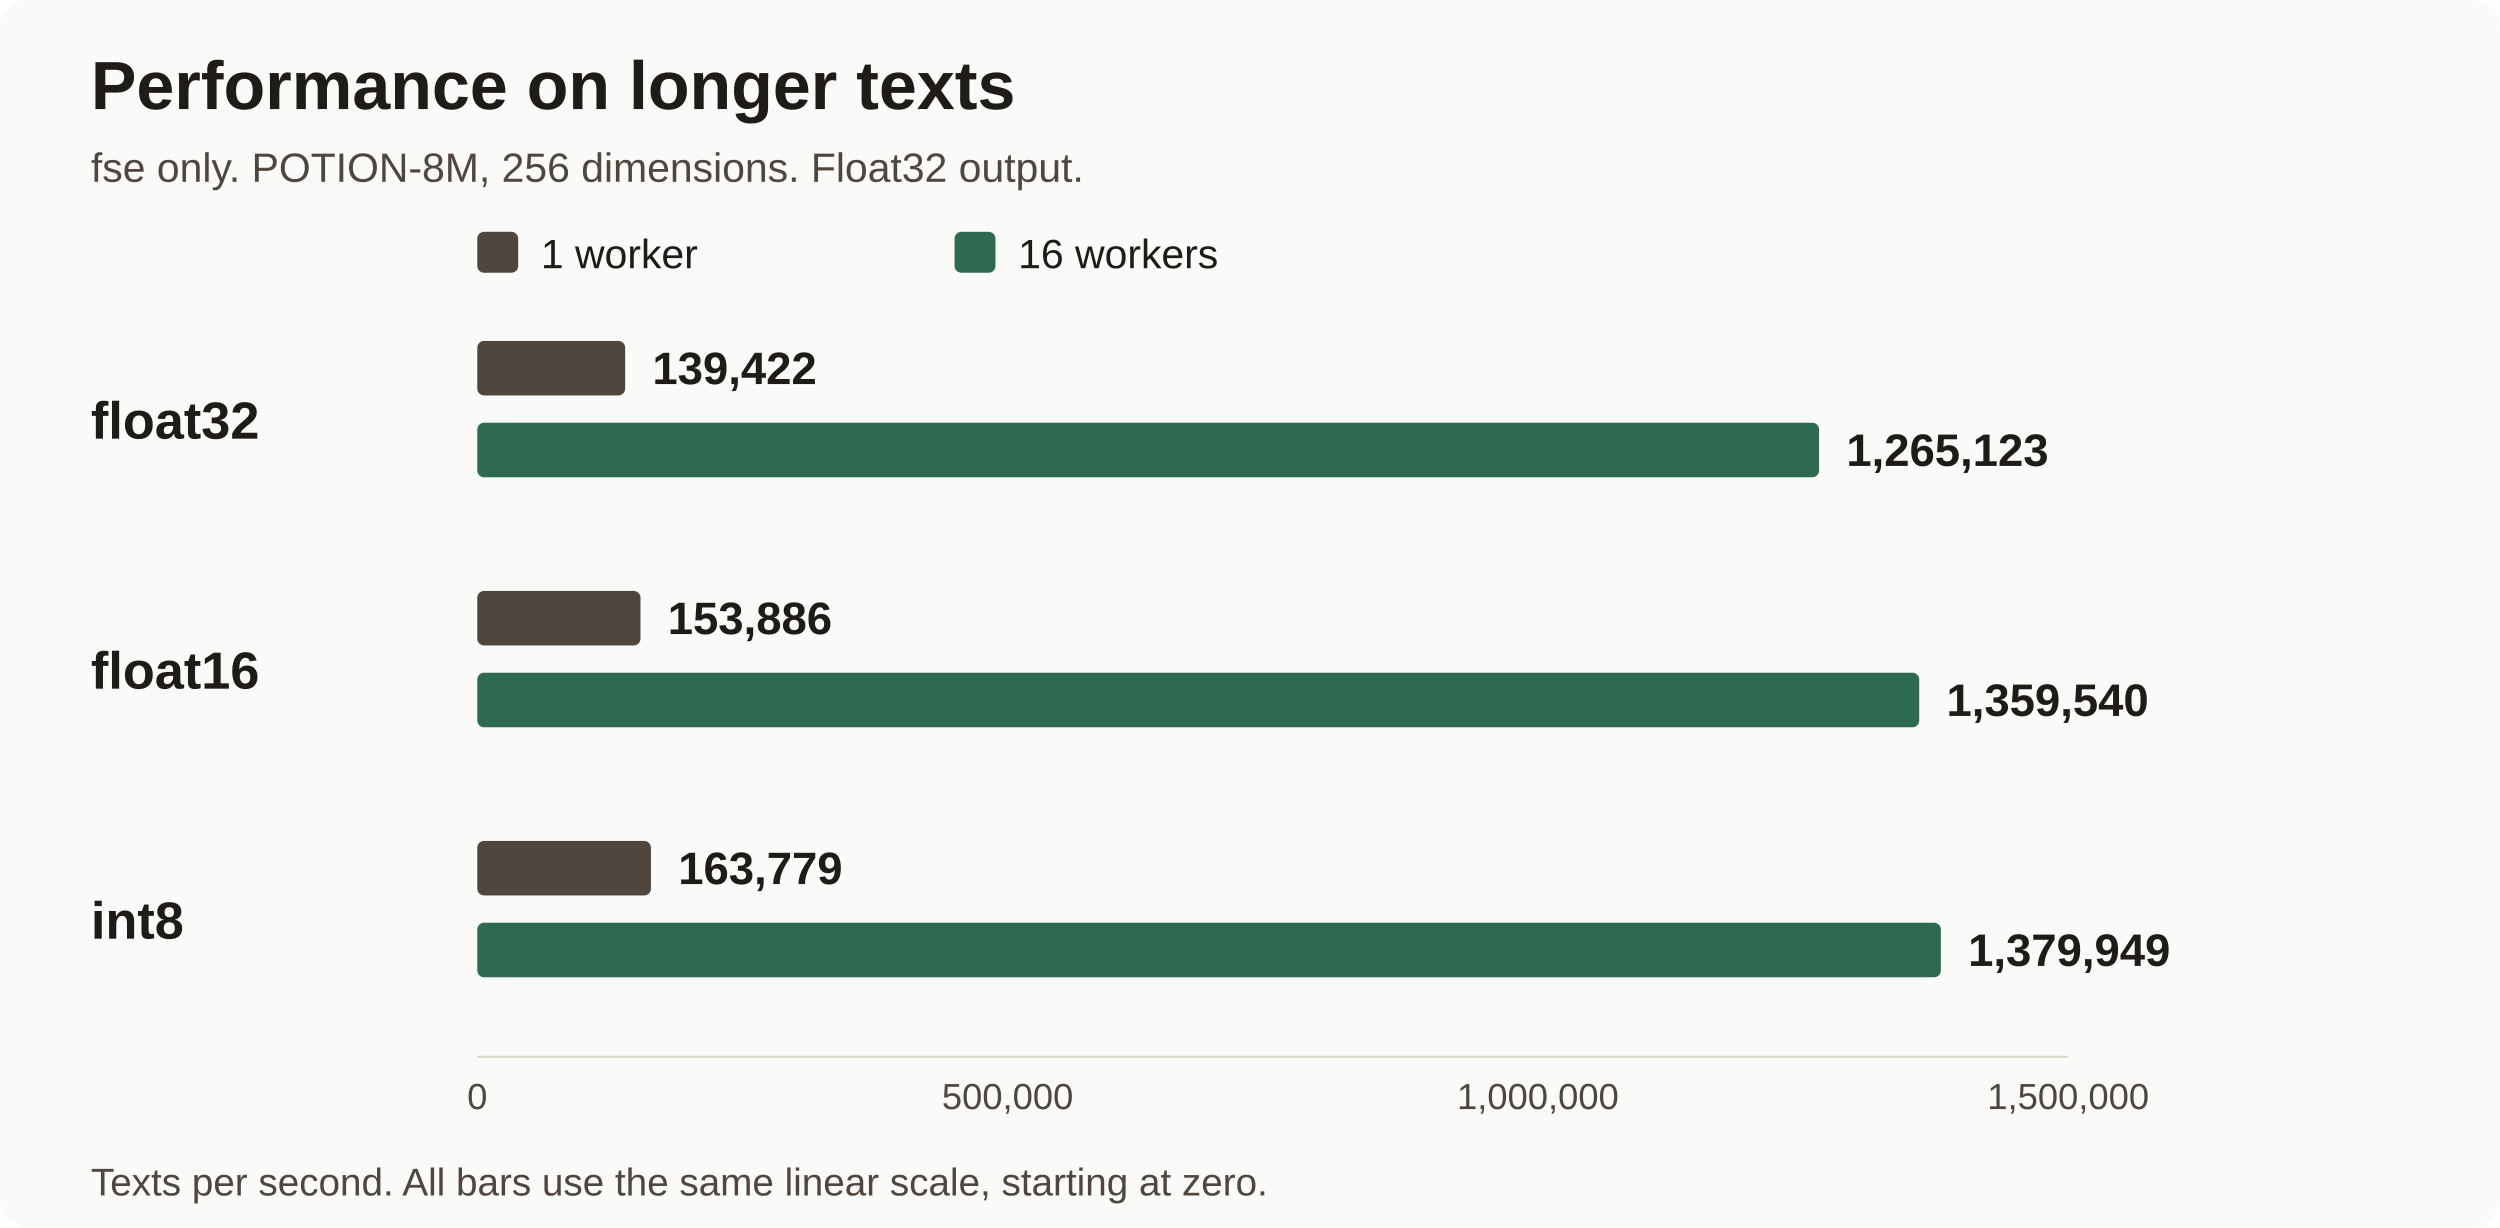
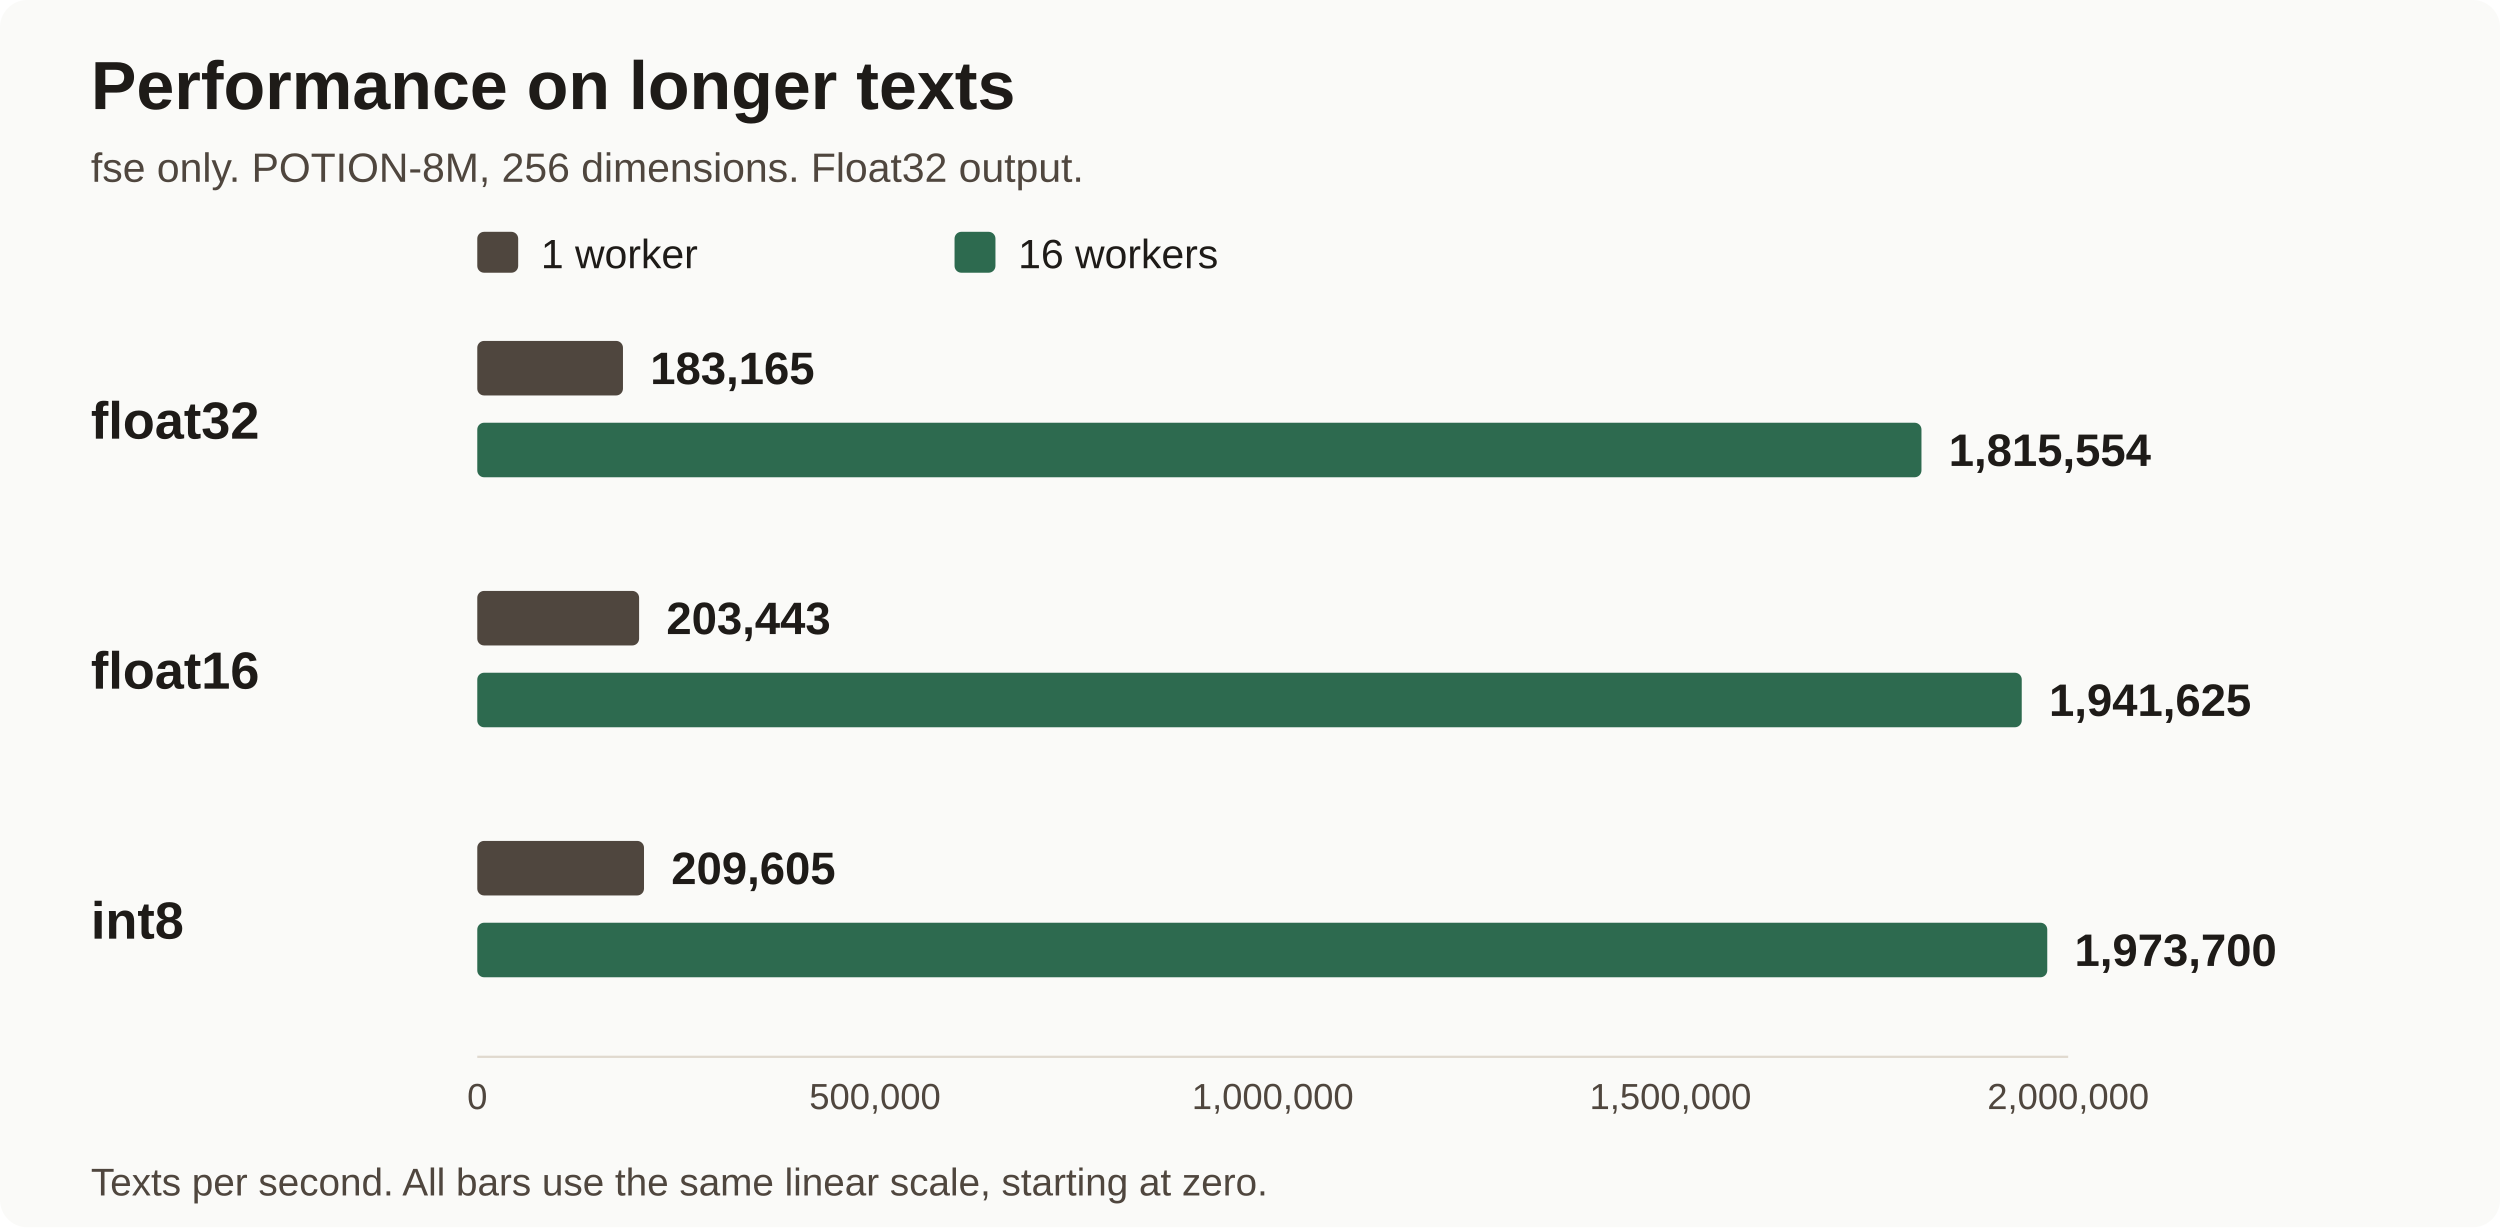
<svg xmlns="http://www.w3.org/2000/svg" width="1100" height="540" viewBox="0 0 1100 540" role="img" aria-labelledby="title desc">
  <rect width="1100" height="540" rx="12" fill="#FAFAF8" />
  <g font-family="Geist, Arial, sans-serif">
    <text x="40" y="48" font-size="30" fill="#1E1B18" font-weight="700" text-anchor="start">Performance on longer texts</text>
    <text x="40" y="80" font-size="18" fill="#4F463E" font-weight="400" text-anchor="start">fse only. POTION-8M, 256 dimensions. Float32 output.</text>
    <rect x="210" y="102" width="18" height="18" rx="3" fill="#4F463E" />
    <text x="238" y="118" font-size="18" fill="#1E1B18" font-weight="400" text-anchor="start">1 worker</text>
    <rect x="420" y="102" width="18" height="18" rx="3" fill="#2D6A4F" />
    <text x="448" y="118" font-size="18" fill="#1E1B18" font-weight="400" text-anchor="start">16 workers</text>
    <text x="40" y="193" font-size="23" fill="#1E1B18" font-weight="700" text-anchor="start">float32</text>
-     <rect x="210" y="150" width="65.064" height="24" rx="3" fill="#4F463E" />
-     <text x="287.064" y="169" font-size="20" fill="#1E1B18" font-weight="700" text-anchor="start">139,422</text>
-     <rect x="210" y="186" width="590.391" height="24" rx="3" fill="#2D6A4F" />
-     <text x="812.391" y="205" font-size="20" fill="#1E1B18" font-weight="700" text-anchor="start">1,265,123</text>
+     <rect x="210" y="150" width="64.108" height="24" rx="3" fill="#4F463E" />
+     <text x="286.108" y="169" font-size="20" fill="#1E1B18" font-weight="700" text-anchor="start">183,165</text>
+     <rect x="210" y="186" width="635.444" height="24" rx="3" fill="#2D6A4F" />
+     <text x="857.444" y="205" font-size="20" fill="#1E1B18" font-weight="700" text-anchor="start">1,815,554</text>
    <text x="40" y="303" font-size="23" fill="#1E1B18" font-weight="700" text-anchor="start">float16</text>
-     <rect x="210" y="260" width="71.813" height="24" rx="3" fill="#4F463E" />
-     <text x="293.813" y="279" font-size="20" fill="#1E1B18" font-weight="700" text-anchor="start">153,886</text>
-     <rect x="210" y="296" width="634.452" height="24" rx="3" fill="#2D6A4F" />
-     <text x="856.452" y="315" font-size="20" fill="#1E1B18" font-weight="700" text-anchor="start">1,359,540</text>
+     <rect x="210" y="260" width="71.205" height="24" rx="3" fill="#4F463E" />
+     <text x="293.205" y="279" font-size="20" fill="#1E1B18" font-weight="700" text-anchor="start">203,443</text>
+     <rect x="210" y="296" width="679.569" height="24" rx="3" fill="#2D6A4F" />
+     <text x="901.569" y="315" font-size="20" fill="#1E1B18" font-weight="700" text-anchor="start">1,941,625</text>
    <text x="40" y="413" font-size="23" fill="#1E1B18" font-weight="700" text-anchor="start">int8</text>
-     <rect x="210" y="370" width="76.430" height="24" rx="3" fill="#4F463E" />
-     <text x="298.43" y="389" font-size="20" fill="#1E1B18" font-weight="700" text-anchor="start">163,779</text>
-     <rect x="210" y="406" width="643.976" height="24" rx="3" fill="#2D6A4F" />
-     <text x="865.976" y="425" font-size="20" fill="#1E1B18" font-weight="700" text-anchor="start">1,379,949</text>
+     <rect x="210" y="370" width="73.362" height="24" rx="3" fill="#4F463E" />
+     <text x="295.362" y="389" font-size="20" fill="#1E1B18" font-weight="700" text-anchor="start">209,605</text>
+     <rect x="210" y="406" width="690.795" height="24" rx="3" fill="#2D6A4F" />
+     <text x="912.795" y="425" font-size="20" fill="#1E1B18" font-weight="700" text-anchor="start">1,973,700</text>
    <path d="M210 465 H910" stroke="#E0D9CF" />
    <text x="210.0" y="488" font-size="16" fill="#4F463E" font-weight="400" text-anchor="middle">0</text>
-     <text x="443.333" y="488" font-size="16" fill="#4F463E" font-weight="400" text-anchor="middle">500,000</text>
-     <text x="676.667" y="488" font-size="16" fill="#4F463E" font-weight="400" text-anchor="middle">1,000,000</text>
-     <text x="910.0" y="488" font-size="16" fill="#4F463E" font-weight="400" text-anchor="middle">1,500,000</text>
+     <text x="385.0" y="488" font-size="16" fill="#4F463E" font-weight="400" text-anchor="middle">500,000</text>
+     <text x="560.0" y="488" font-size="16" fill="#4F463E" font-weight="400" text-anchor="middle">1,000,000</text>
+     <text x="735.0" y="488" font-size="16" fill="#4F463E" font-weight="400" text-anchor="middle">1,500,000</text>
+     <text x="910.0" y="488" font-size="16" fill="#4F463E" font-weight="400" text-anchor="middle">2,000,000</text>
    <text x="40" y="526" font-size="17" fill="#4F463E" font-weight="400" text-anchor="start">Texts per second. All bars use the same linear scale, starting at zero.</text>
  </g>
</svg>
